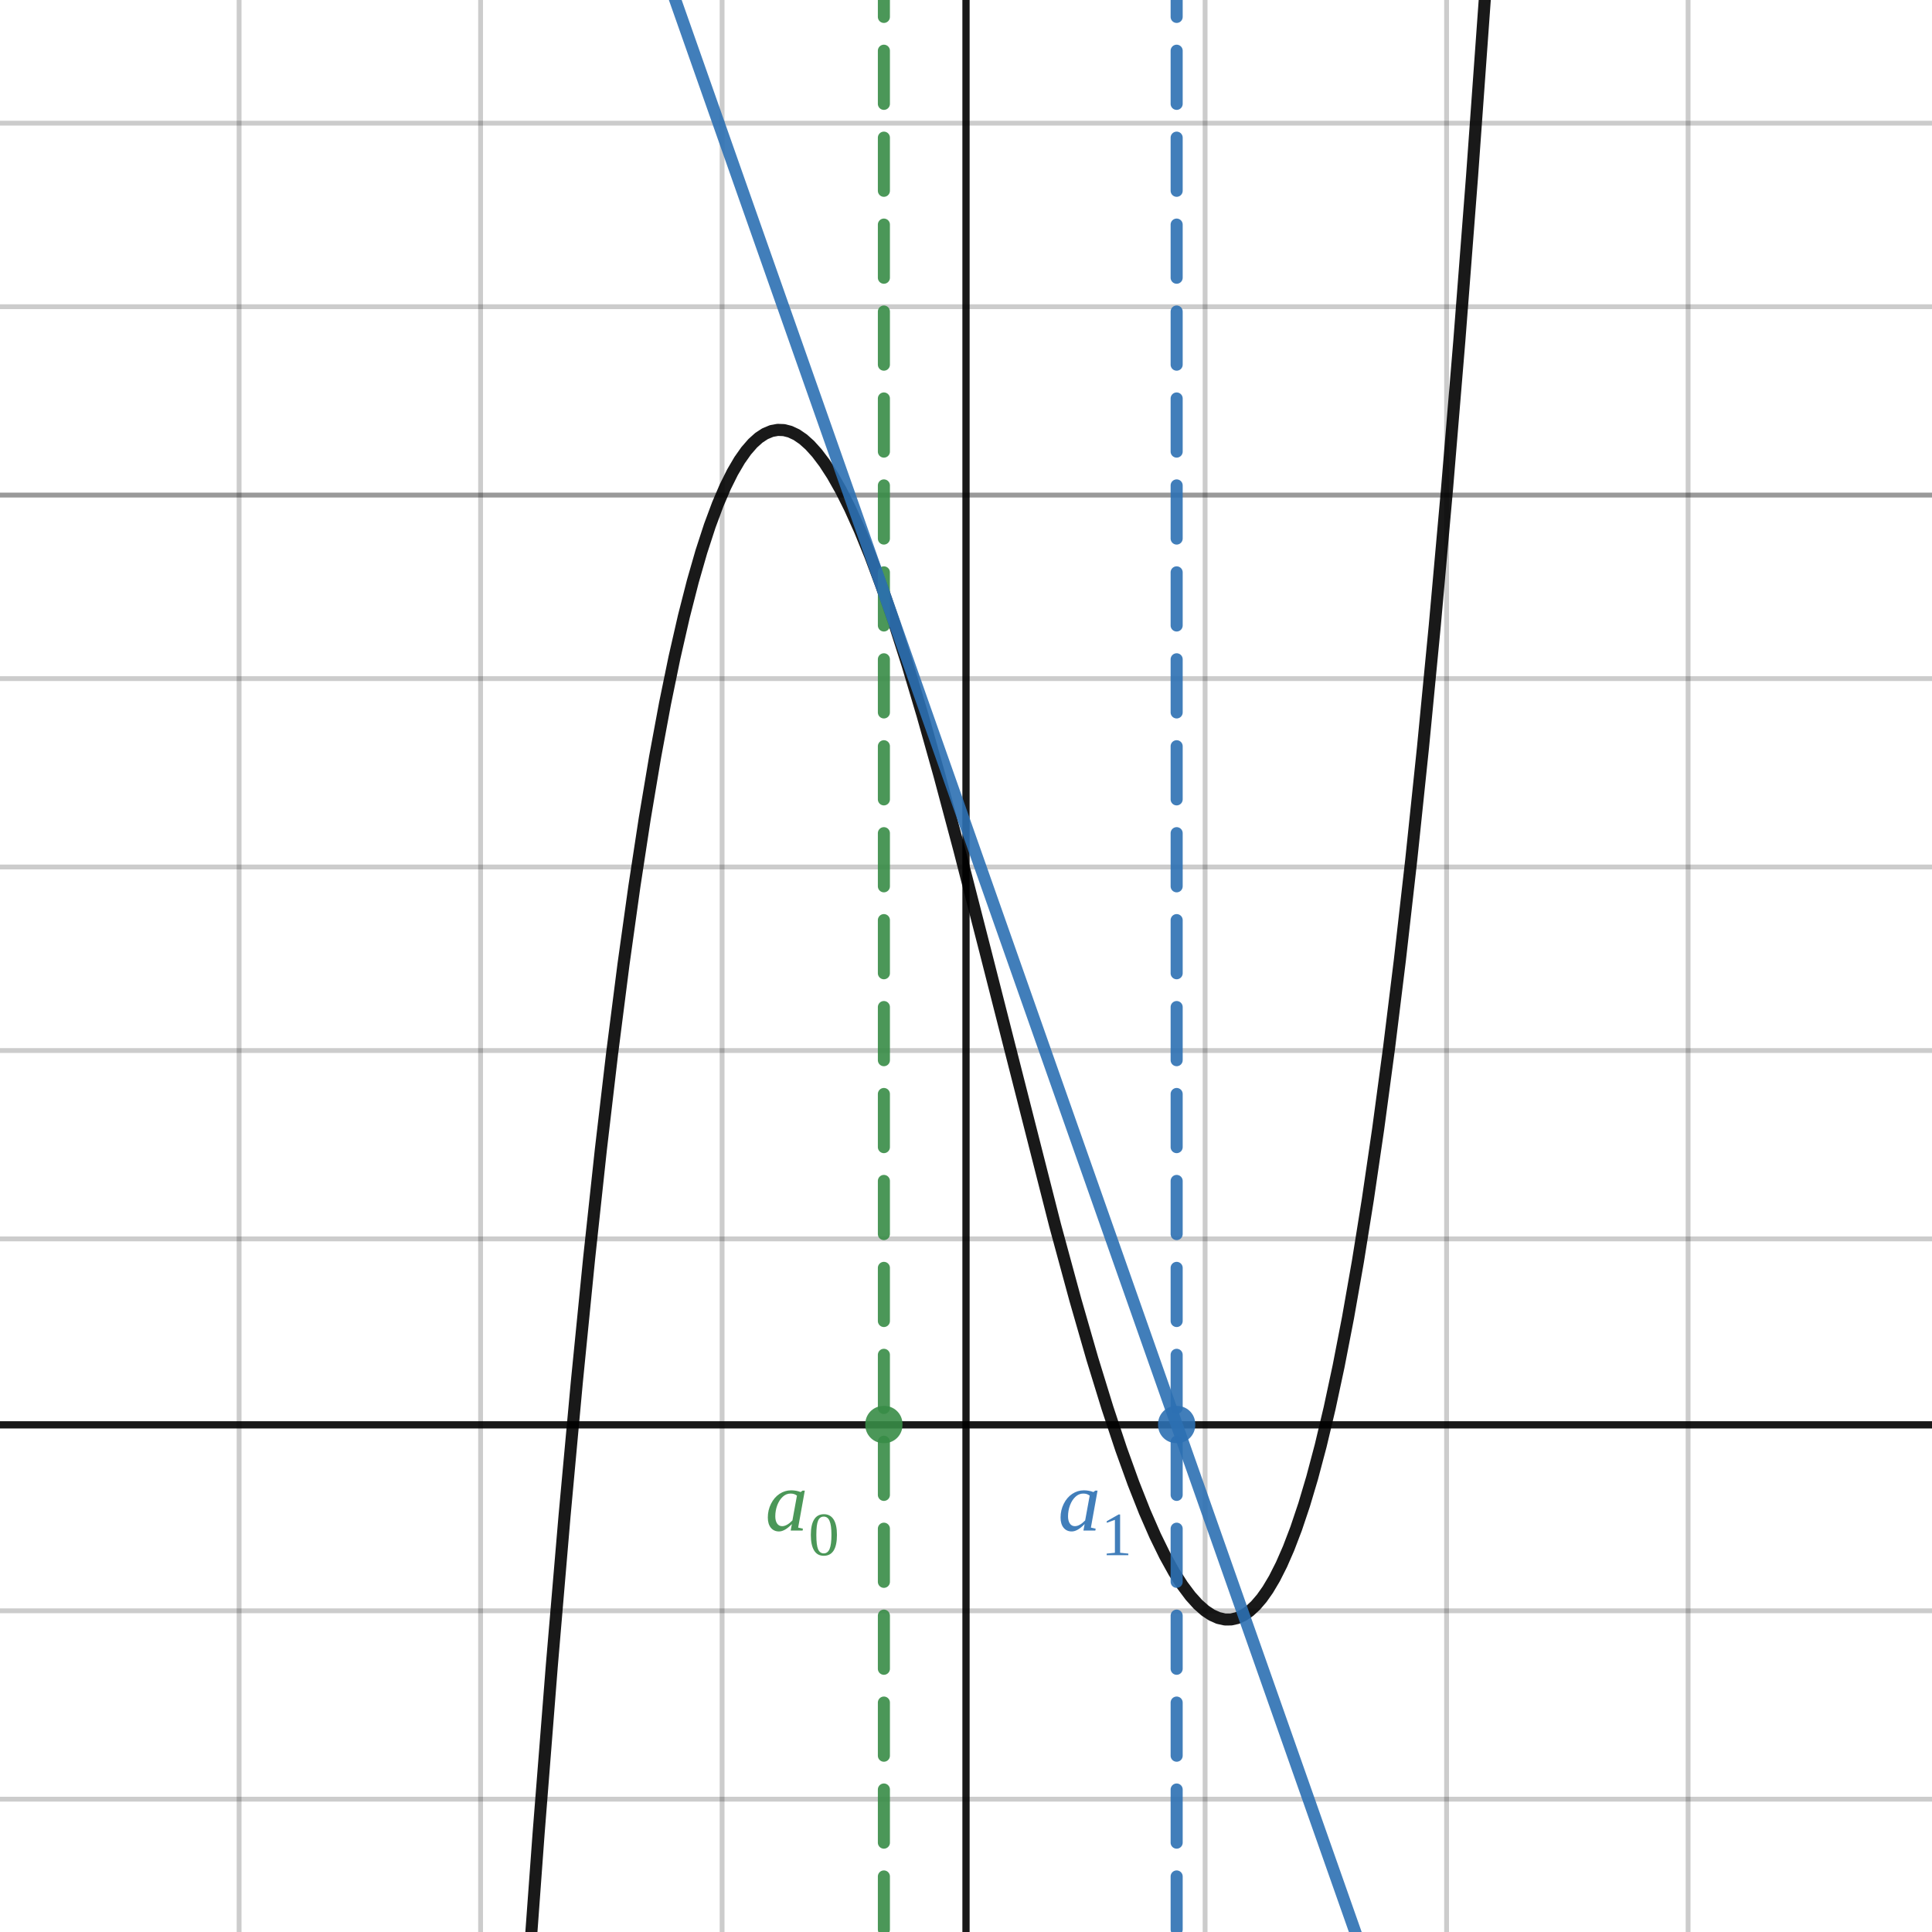
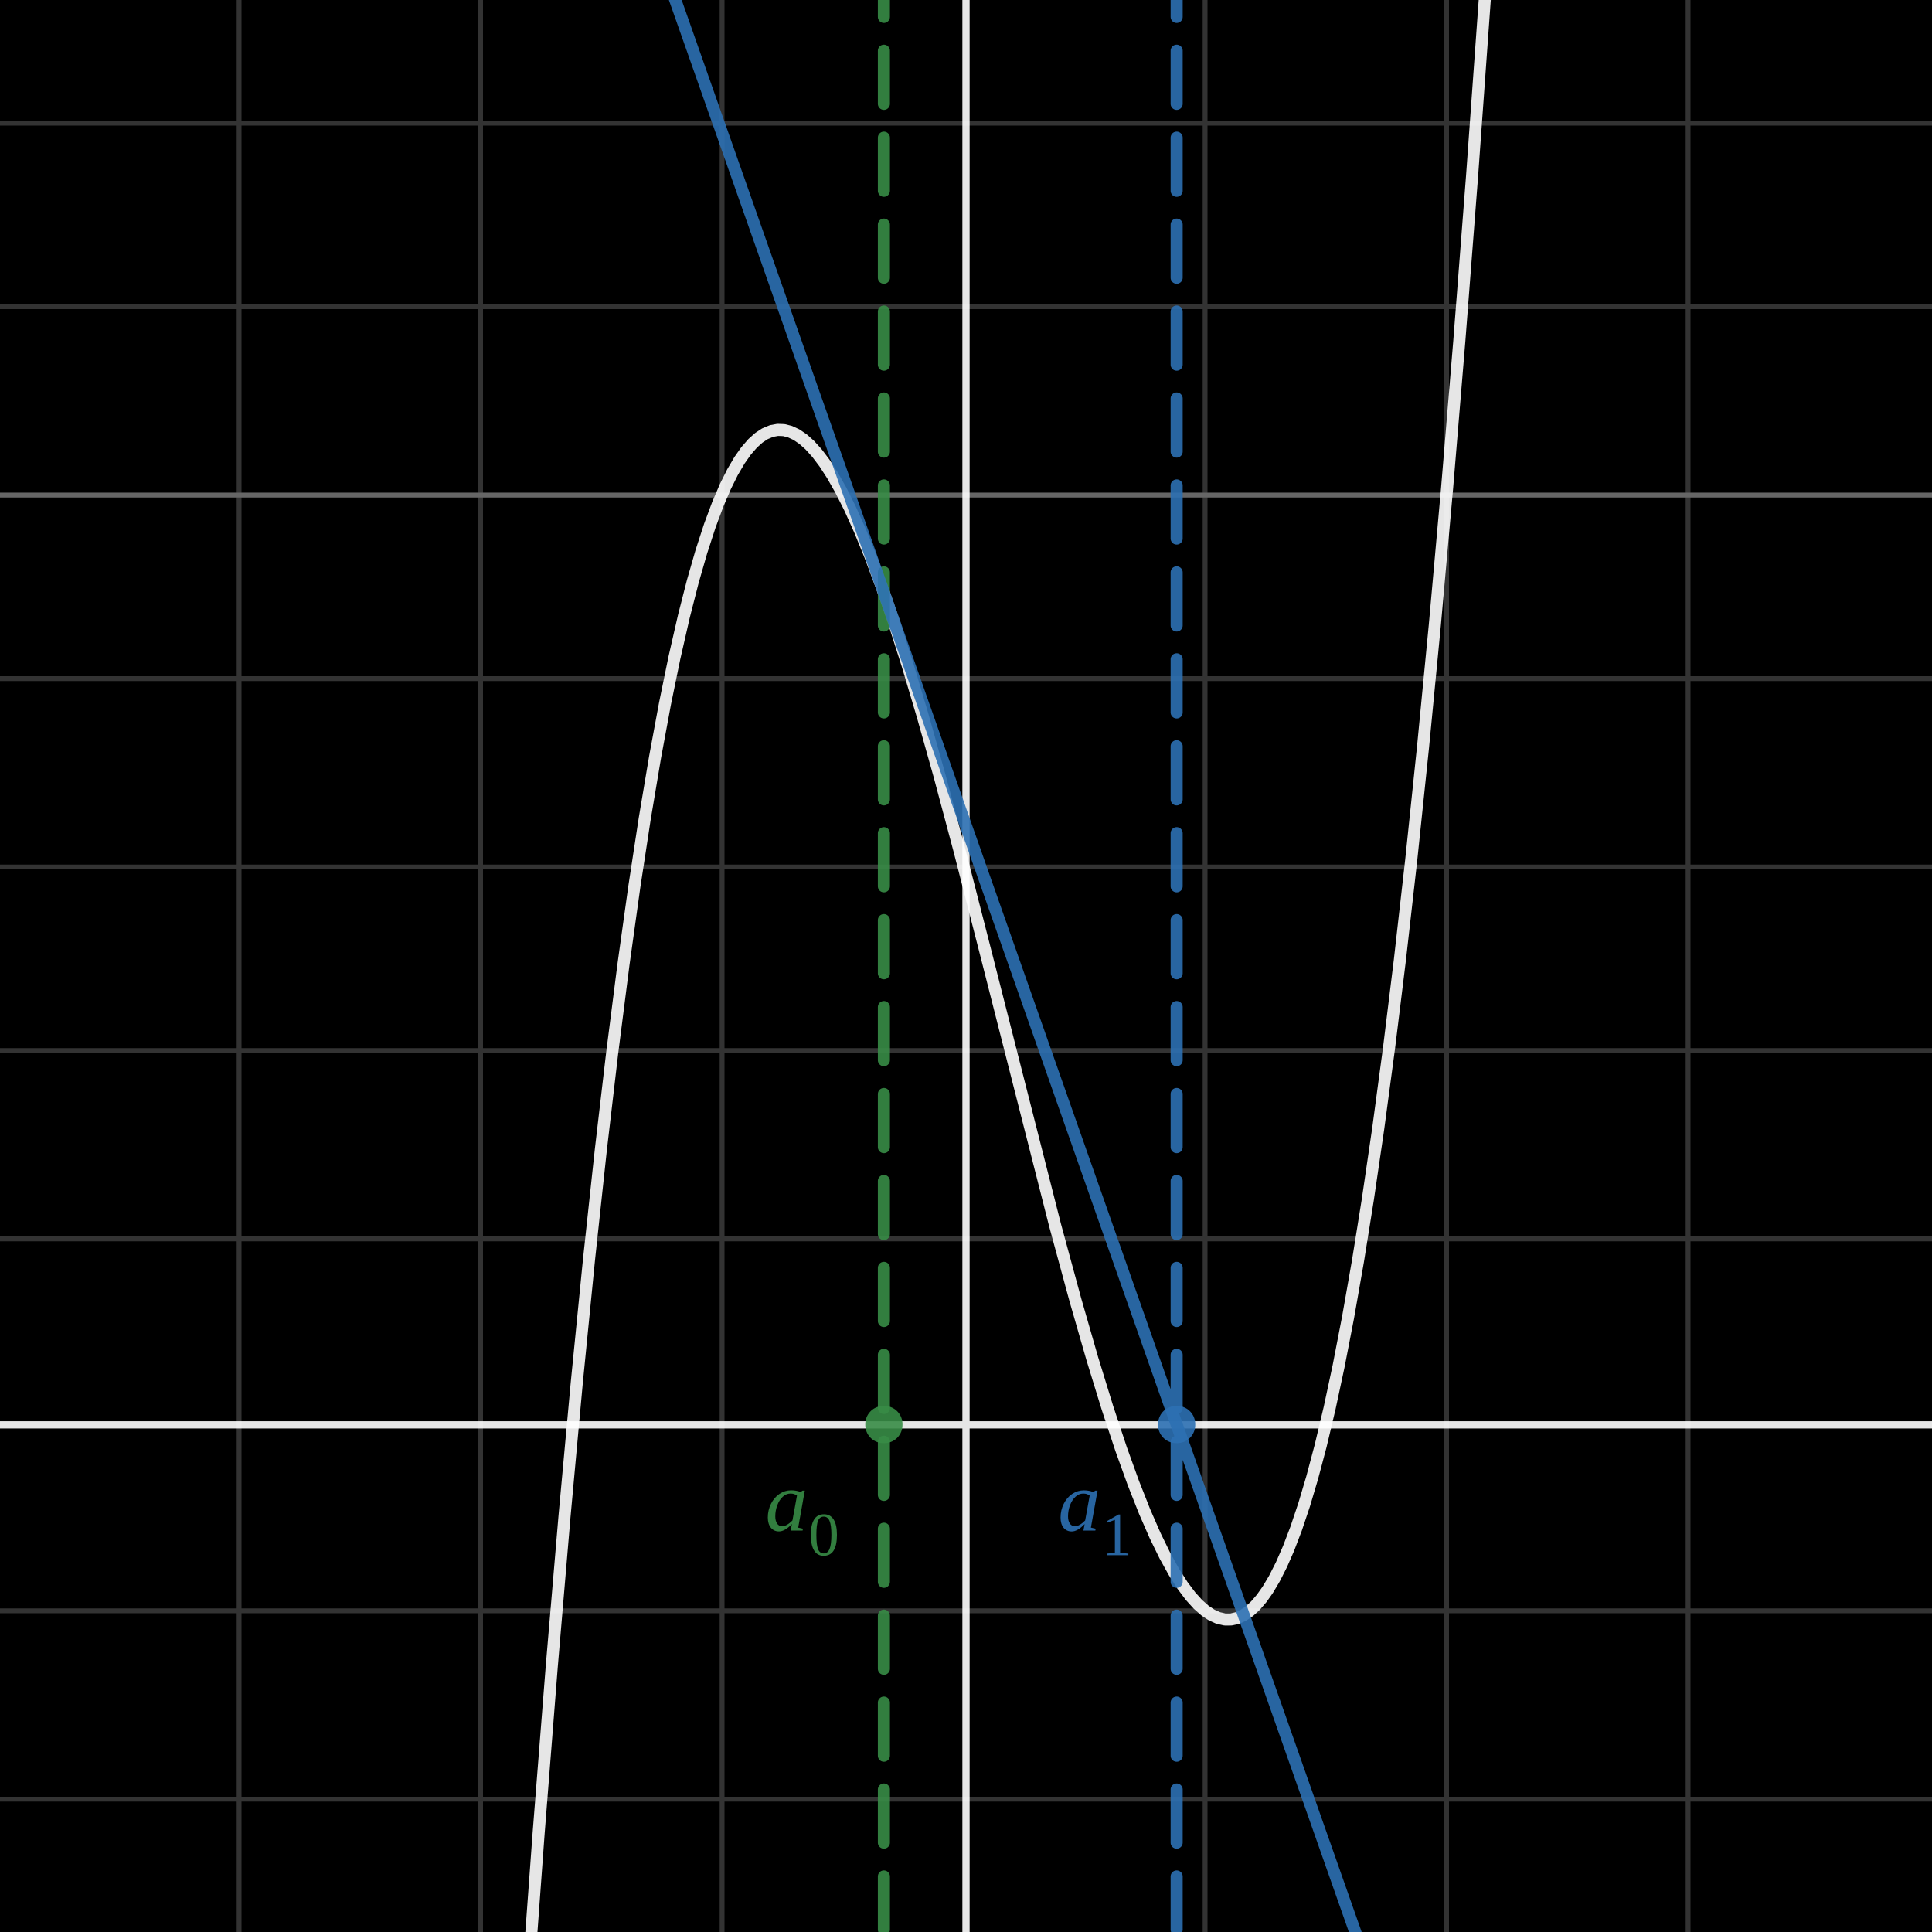
- <svg xmlns="http://www.w3.org/2000/svg" version="1.1" width="800" height="800">
-   <defs />
-   <g transform="scale(2,2)">
-     <g id="background-a092dee0">
-       <rect fill="white" stroke="none" x="0" y="0" width="400" height="400" class="dcg-svg-background" />
+ <svg xmlns="http://www.w3.org/2000/svg" width="800" height="800">
+   <g style="display:inline">
+     <path fill="#fff" class="dcg-svg-background" d="M0 0h800v800H0z" style="fill:#000" />
+   </g>
+   <g style="display:inline">
+     <g style="stroke:#fff">
+       <path fill="none" stroke="#000" class="dcg-svg-axis-line" paint-order="fill stroke markers" d="M200 0v400M0 295h400" stroke-opacity=".9" stroke-miterlimit="10" stroke-width="1.5" style="stroke:#fff" transform="scale(2)" />
    </g>
-     <g id="background-images-a092dee0" />
-     <g id="graphpaper-a092dee0">
-       <g id="grid-a092dee0">
-         <g>
-           <path fill="none" stroke="rgb(0,0,0)" class="dcg-svg-minor-gridline" paint-order="fill stroke markers" d=" M -0.5 0 L -0.5 400" stroke-opacity="0.2" stroke-miterlimit="10" stroke-dasharray="" />
-           <path fill="none" stroke="rgb(0,0,0)" class="dcg-svg-minor-gridline" paint-order="fill stroke markers" d=" M 49.5 0 L 49.5 400" stroke-opacity="0.2" stroke-miterlimit="10" stroke-dasharray="" />
-           <path fill="none" stroke="rgb(0,0,0)" class="dcg-svg-minor-gridline" paint-order="fill stroke markers" d=" M 99.5 0 L 99.5 400" stroke-opacity="0.2" stroke-miterlimit="10" stroke-dasharray="" />
-           <path fill="none" stroke="rgb(0,0,0)" class="dcg-svg-minor-gridline" paint-order="fill stroke markers" d=" M 149.5 0 L 149.5 400" stroke-opacity="0.2" stroke-miterlimit="10" stroke-dasharray="" />
-           <path fill="none" stroke="rgb(0,0,0)" class="dcg-svg-minor-gridline" paint-order="fill stroke markers" d=" M 249.5 0 L 249.5 400" stroke-opacity="0.2" stroke-miterlimit="10" stroke-dasharray="" />
-           <path fill="none" stroke="rgb(0,0,0)" class="dcg-svg-minor-gridline" paint-order="fill stroke markers" d=" M 299.5 0 L 299.5 400" stroke-opacity="0.2" stroke-miterlimit="10" stroke-dasharray="" />
-           <path fill="none" stroke="rgb(0,0,0)" class="dcg-svg-minor-gridline" paint-order="fill stroke markers" d=" M 349.5 0 L 349.5 400" stroke-opacity="0.2" stroke-miterlimit="10" stroke-dasharray="" />
-           <path fill="none" stroke="rgb(0,0,0)" class="dcg-svg-minor-gridline" paint-order="fill stroke markers" d=" M 0 372.5 L 400 372.5" stroke-opacity="0.2" stroke-miterlimit="10" stroke-dasharray="" />
-           <path fill="none" stroke="rgb(0,0,0)" class="dcg-svg-minor-gridline" paint-order="fill stroke markers" d=" M 0 333.5 L 400 333.5" stroke-opacity="0.2" stroke-miterlimit="10" stroke-dasharray="" />
-           <path fill="none" stroke="rgb(0,0,0)" class="dcg-svg-minor-gridline" paint-order="fill stroke markers" d=" M 0 256.5 L 400 256.5" stroke-opacity="0.2" stroke-miterlimit="10" stroke-dasharray="" />
-           <path fill="none" stroke="rgb(0,0,0)" class="dcg-svg-minor-gridline" paint-order="fill stroke markers" d=" M 0 217.5 L 400 217.5" stroke-opacity="0.2" stroke-miterlimit="10" stroke-dasharray="" />
-           <path fill="none" stroke="rgb(0,0,0)" class="dcg-svg-minor-gridline" paint-order="fill stroke markers" d=" M 0 179.5 L 400 179.5" stroke-opacity="0.2" stroke-miterlimit="10" stroke-dasharray="" />
-           <path fill="none" stroke="rgb(0,0,0)" class="dcg-svg-minor-gridline" paint-order="fill stroke markers" d=" M 0 140.5 L 400 140.5" stroke-opacity="0.2" stroke-miterlimit="10" stroke-dasharray="" />
-           <path fill="none" stroke="rgb(0,0,0)" class="dcg-svg-minor-gridline" paint-order="fill stroke markers" d=" M 0 102.5 L 400 102.5" stroke-opacity="0.2" stroke-miterlimit="10" stroke-dasharray="" />
-           <path fill="none" stroke="rgb(0,0,0)" class="dcg-svg-minor-gridline" paint-order="fill stroke markers" d=" M 0 63.5 L 400 63.5" stroke-opacity="0.2" stroke-miterlimit="10" stroke-dasharray="" />
-           <path fill="none" stroke="rgb(0,0,0)" class="dcg-svg-minor-gridline" paint-order="fill stroke markers" d=" M 0 25.5 L 400 25.5" stroke-opacity="0.2" stroke-miterlimit="10" stroke-dasharray="" />
-           <path fill="none" stroke="rgb(0,0,0)" class="dcg-svg-major-gridline" paint-order="fill stroke markers" d=" M 0 102.5 L 400 102.5" stroke-opacity="0.25" stroke-miterlimit="10" stroke-dasharray="" />
-         </g>
-       </g>
-       <g id="axis-a092dee0">
-         <g id="yaxis-a092dee0">
-           <path fill="none" stroke="rgb(0,0,0)" class="dcg-svg-axis-line" paint-order="fill stroke markers" d=" M 200 0 L 200 400" stroke-opacity="0.9" stroke-miterlimit="10" stroke-width="1.5" stroke-dasharray="" />
-         </g>
-         <g id="xaxis-a092dee0">
-           <path fill="none" stroke="rgb(0,0,0)" class="dcg-svg-axis-line" paint-order="fill stroke markers" d=" M 0 295 L 400 295" stroke-opacity="0.9" stroke-miterlimit="10" stroke-width="1.5" stroke-dasharray="" />
-         </g>
-         <g />
-       </g>
-     </g>
-     <g id="expressions-a092dee0">
-       <g id="sketch-a092dee0">
-         <path fill="#000000" stroke="none" paint-order="stroke fill markers" d="" fill-opacity="0.4" />
-         <g>
-           <path fill="none" stroke="#000000" class="dcg-svg-curve" paint-order="fill stroke markers" d=" M 109.617 405.5 L 109.617 405.5 L 111.512 379.599 L 114.246 344.882 L 116.883 313.858 L 119.422 286.194 L 121.961 260.639 L 124.402 237.999 L 126.746 217.995 L 129.09 199.64 L 131.336 183.551 L 133.484 169.498 L 135.633 156.715 L 137.684 145.664 L 139.637 136.154 L 141.59 127.606 L 143.445 120.352 L 145.203 114.237 L 146.961 108.837 L 148.621 104.377 L 150.184 100.731 L 151.648 97.786 L 153.113 95.286 L 154.48 93.346 L 155.848 91.775 L 157.117 90.637 L 158.387 89.803 L 159.754 89.233 L 161.023 89.002 L 162.293 89.05 L 163.562 89.37 L 164.93 90.009 L 166.297 90.945 L 167.664 92.168 L 169.129 93.787 L 170.691 95.851 L 172.352 98.412 L 174.109 101.518 L 175.965 105.214 L 178.016 109.77 L 180.164 115.04 L 182.508 121.327 L 185.047 128.717 L 187.879 137.598 L 191.004 148.081 L 194.52 160.596 L 198.621 175.955 L 203.992 196.895 L 218.445 253.674 L 222.645 269.129 L 226.16 281.336 L 229.285 291.488 L 232.117 300.022 L 234.656 307.063 L 237 312.996 L 239.148 317.915 L 241.199 322.113 L 243.055 325.464 L 244.812 328.225 L 246.473 330.445 L 248.035 332.175 L 249.5 333.468 L 250.867 334.376 L 252.234 334.986 L 253.602 335.29 L 254.871 335.288 L 256.141 335.006 L 257.41 334.437 L 258.68 333.571 L 259.949 332.402 L 261.219 330.923 L 262.488 329.125 L 263.855 326.825 L 265.32 323.93 L 266.785 320.579 L 268.348 316.488 L 270.008 311.542 L 271.668 305.963 L 273.426 299.345 L 275.281 291.546 L 277.137 282.888 L 279.09 272.82 L 281.141 261.167 L 283.191 248.372 L 285.34 233.711 L 287.586 216.967 L 289.832 198.735 L 292.176 178.078 L 294.617 154.737 L 297.059 129.483 L 299.598 101.13 L 302.137 70.59 L 304.773 36.493 L 307.508 -1.501 L 307.776 -5.5" stroke-linecap="round" stroke-linejoin="round" stroke-miterlimit="10" stroke-width="2.5" stroke-opacity="0.9" stroke-dasharray="" />
-         </g>
-       </g>
-       <g id="sketch-a092dee0">
-         <path fill="#388c46" stroke="none" paint-order="stroke fill markers" d="" fill-opacity="0.4" />
-         <g>
-           <path fill="none" stroke="#388c46" class="dcg-svg-curve" paint-order="fill stroke markers" d=" M 183 399.5 L 183 388.5 M 183 381.5 L 183 370.5 M 183 363.5 L 183 352.5 M 183 345.5 L 183 334.5 M 183 327.5 L 183 316.5 M 183 309.5 L 183 298.5 M 183 291.5 L 183 280.5 M 183 273.5 L 183 262.5 M 183 255.5 L 183 244.5 M 183 237.5 L 183 226.5 M 183 219.5 L 183 208.5 M 183 201.5 L 183 190.5 M 183 183.5 L 183 172.5 M 183 165.5 L 183 154.5 M 183 147.5 L 183 136.5 M 183 129.5 L 183 118.5 M 183 111.5 L 183 100.5 M 183 93.5 L 183 82.5 M 183 75.5 L 183 64.5 M 183 57.5 L 183 46.5 M 183 39.5 L 183 28.5 M 183 21.5 L 183 10.5 M 183 3.5 L 183 -0.5" stroke-linecap="round" stroke-linejoin="round" stroke-miterlimit="10" stroke-width="2.5" stroke-opacity="0.9" stroke-dasharray="" />
-         </g>
-       </g>
-       <g id="sketch-a092dee0">
-         <path fill="none" stroke="#388c46" class="dcg-svg-point" paint-order="fill stroke markers" d=" M 182.9 294.833 L 182.9 295.033 L 183.1 295.033 L 183.1 294.833" stroke-linecap="round" stroke-linejoin="round" stroke-miterlimit="10" stroke-width="7.5" stroke-opacity="0.9" stroke-dasharray="" />
-       </g>
-       <g id="sketch-a092dee0">
-         <path fill="#2d70b3" stroke="none" paint-order="stroke fill markers" d="" fill-opacity="0.4" />
-         <g>
-           <path fill="none" stroke="#2d70b3" class="dcg-svg-curve" paint-order="fill stroke markers" d=" M 137.874 -5.5 L 137.874 -5.5 L 282.53 405.5" stroke-linecap="round" stroke-linejoin="round" stroke-miterlimit="10" stroke-width="2.5" stroke-opacity="0.9" stroke-dasharray="" />
-         </g>
-       </g>
-       <g id="sketch-a092dee0">
-         <path fill="#2d70b3" stroke="none" paint-order="stroke fill markers" d="" fill-opacity="0.4" />
-         <g>
-           <path fill="none" stroke="#2d70b3" class="dcg-svg-curve" paint-order="fill stroke markers" d=" M 243.614 399.5 L 243.614 388.5 M 243.614 381.5 L 243.614 370.5 M 243.614 363.5 L 243.614 352.5 M 243.614 345.5 L 243.614 334.5 M 243.614 327.5 L 243.614 316.5 M 243.614 309.5 L 243.614 298.5 M 243.614 291.5 L 243.614 280.5 M 243.614 273.5 L 243.614 262.5 M 243.614 255.5 L 243.614 244.5 M 243.614 237.5 L 243.614 226.5 M 243.614 219.5 L 243.614 208.5 M 243.614 201.5 L 243.614 190.5 M 243.614 183.5 L 243.614 172.5 M 243.614 165.5 L 243.614 154.5 M 243.614 147.5 L 243.614 136.5 M 243.614 129.5 L 243.614 118.5 M 243.614 111.5 L 243.614 100.5 M 243.614 93.5 L 243.614 82.5 M 243.614 75.5 L 243.614 64.5 M 243.614 57.5 L 243.614 46.5 M 243.614 39.5 L 243.614 28.5 M 243.614 21.5 L 243.614 10.5 M 243.614 3.5 L 243.614 -0.5" stroke-linecap="round" stroke-linejoin="round" stroke-miterlimit="10" stroke-width="2.5" stroke-opacity="0.9" stroke-dasharray="" />
-         </g>
-       </g>
-       <g id="sketch-a092dee0">
-         <path fill="none" stroke="#2d70b3" class="dcg-svg-point" paint-order="fill stroke markers" d=" M 243.514 294.833 L 243.514 295.033 L 243.714 295.033 L 243.714 294.833" stroke-linecap="round" stroke-linejoin="round" stroke-miterlimit="10" stroke-width="7.5" stroke-opacity="0.9" stroke-dasharray="" />
-       </g>
-     </g>
-     <g id="labels-a092dee0">
-       <g transform="rotate(0,0,0) translate(183.5,295.4332)">
-         <g class="dcg-svg-label">
-           <g transform="translate(-1027.062,-994.5113)">
-             <g>
-               <text fill="none" stroke="#FFF" font-family="Symbola, &quot;Times New Roman&quot;, serif" font-size="17.71px" font-style="normal" font-weight="400" text-decoration="normal" x="0" y="13.962" text-anchor="start" stroke-linecap="round" stroke-linejoin="round" stroke-miterlimit="2" stroke-width="3" stroke-opacity="0.9" stroke-dasharray="">"a" Subscript, 0 , Baseline</text>
-             </g>
-           </g>
-           <g transform="translate(-25.0625,5.48868)">
-             <g>
-               <text fill="none" stroke="#FFF" font-family="&quot;Times New Roman&quot;, Symbola, serif" font-size="17.71px" font-style="italic" font-weight="400" text-decoration="normal" x="0" y="15.962" text-anchor="start" stroke-linecap="round" stroke-linejoin="round" stroke-miterlimit="2" stroke-width="3" stroke-opacity="0.9" stroke-dasharray="">a</text>
-             </g>
-           </g>
-           <g transform="translate(-16.10938,16.45743)">
-             <g>
-               <text fill="none" stroke="#FFF" font-family="Symbola, &quot;Times New Roman&quot;, serif" font-size="12.751px" font-style="normal" font-weight="400" text-decoration="normal" x="0" y="10.093" text-anchor="start" stroke-linecap="round" stroke-linejoin="round" stroke-miterlimit="2" stroke-width="3" stroke-opacity="0.9" stroke-dasharray="">0</text>
-             </g>
-           </g>
-           <g transform="translate(-1027.062,-994.5113)">
-             <g>
-               <text fill="rgb(56, 140, 70)" stroke="none" font-family="Symbola, &quot;Times New Roman&quot;, serif" font-size="17.71px" font-style="normal" font-weight="400" text-decoration="normal" x="0" y="13.962" text-anchor="start" fill-opacity="0.9">"a" Subscript, 0 , Baseline</text>
-             </g>
-           </g>
-           <g transform="translate(-25.0625,5.48868)">
-             <g>
-               <text fill="rgb(56, 140, 70)" stroke="none" font-family="&quot;Times New Roman&quot;, Symbola, serif" font-size="17.71px" font-style="italic" font-weight="400" text-decoration="normal" x="0" y="15.962" text-anchor="start" fill-opacity="0.9">a</text>
-             </g>
-           </g>
-           <g transform="translate(-16.10938,16.45743)">
-             <g>
-               <text fill="rgb(56, 140, 70)" stroke="none" font-family="Symbola, &quot;Times New Roman&quot;, serif" font-size="12.751px" font-style="normal" font-weight="400" text-decoration="normal" x="0" y="10.093" text-anchor="start" fill-opacity="0.9">0</text>
-             </g>
-           </g>
-         </g>
-       </g>
-       <g transform="rotate(0,0,0) translate(244.1145,295.4332)">
-         <g class="dcg-svg-label">
-           <g transform="translate(-1027.068,-994.5113)">
-             <g>
-               <text fill="none" stroke="#FFF" font-family="Symbola, &quot;Times New Roman&quot;, serif" font-size="17.71px" font-style="normal" font-weight="400" text-decoration="normal" x="0" y="13.962" text-anchor="start" stroke-linecap="round" stroke-linejoin="round" stroke-miterlimit="2" stroke-width="3" stroke-opacity="0.9" stroke-dasharray="">"a" Subscript, 1 , Baseline</text>
-             </g>
-           </g>
-           <g transform="translate(-25.06759,5.48868)">
-             <g>
-               <text fill="none" stroke="#FFF" font-family="&quot;Times New Roman&quot;, Symbola, serif" font-size="17.71px" font-style="italic" font-weight="400" text-decoration="normal" x="0" y="15.962" text-anchor="start" stroke-linecap="round" stroke-linejoin="round" stroke-miterlimit="2" stroke-width="3" stroke-opacity="0.9" stroke-dasharray="">a</text>
-             </g>
-           </g>
-           <g transform="translate(-16.11447,16.45743)">
-             <g>
-               <text fill="none" stroke="#FFF" font-family="Symbola, &quot;Times New Roman&quot;, serif" font-size="12.751px" font-style="normal" font-weight="400" text-decoration="normal" x="0" y="10.093" text-anchor="start" stroke-linecap="round" stroke-linejoin="round" stroke-miterlimit="2" stroke-width="3" stroke-opacity="0.9" stroke-dasharray="">1</text>
-             </g>
-           </g>
-           <g transform="translate(-1027.068,-994.5113)">
-             <g>
-               <text fill="rgb(45, 112, 179)" stroke="none" font-family="Symbola, &quot;Times New Roman&quot;, serif" font-size="17.71px" font-style="normal" font-weight="400" text-decoration="normal" x="0" y="13.962" text-anchor="start" fill-opacity="0.9">"a" Subscript, 1 , Baseline</text>
-             </g>
-           </g>
-           <g transform="translate(-25.06759,5.48868)">
-             <g>
-               <text fill="rgb(45, 112, 179)" stroke="none" font-family="&quot;Times New Roman&quot;, Symbola, serif" font-size="17.71px" font-style="italic" font-weight="400" text-decoration="normal" x="0" y="15.962" text-anchor="start" fill-opacity="0.9">a</text>
-             </g>
-           </g>
-           <g transform="translate(-16.11447,16.45743)">
-             <g>
-               <text fill="rgb(45, 112, 179)" stroke="none" font-family="Symbola, &quot;Times New Roman&quot;, serif" font-size="12.751px" font-style="normal" font-weight="400" text-decoration="normal" x="0" y="10.093" text-anchor="start" fill-opacity="0.9">1</text>
-             </g>
-           </g>
-         </g>
-       </g>
+     <path fill="none" stroke="#000" class="dcg-svg-minor-gridline" paint-order="fill stroke markers" d="M-1 0v800M99 0v800M199 0v800M299 0v800M499 0v800M599 0v800M699 0v800M0 745h800M0 667h800M0 513h800M0 435h800M0 359h800M0 281h800M0 205h800M0 127h800M0 51h800" stroke-opacity=".2" stroke-miterlimit="10" stroke-width="2" style="stroke:#fff" />
+     <path fill="none" stroke="#000" class="dcg-svg-major-gridline" paint-order="fill stroke markers" d="M0 205h800" stroke-opacity=".25" stroke-miterlimit="10" stroke-width="2" style="stroke:#fff" />
+   </g>
+   <g style="display:inline">
+     <path fill="none" stroke="#000" class="dcg-svg-curve" paint-order="fill stroke markers" d="M109.617 405.5v0l1.895-25.901 2.734-34.717 2.637-31.024 2.539-27.664 2.539-25.555 2.441-22.64 2.344-20.004 2.344-18.355 2.246-16.089 2.148-14.053 2.149-12.783 2.05-11.051 1.954-9.51 1.953-8.548 1.855-7.254 1.758-6.115 1.758-5.4 1.66-4.46 1.563-3.646 1.464-2.945 1.465-2.5 1.367-1.94 1.368-1.571 1.27-1.138 1.269-.834 1.367-.57 1.27-.23 1.269.047 1.27.32 1.367.64 1.367.935 1.367 1.223 1.465 1.619 1.562 2.064 1.66 2.561 1.758 3.106 1.856 3.696 2.05 4.556 2.15 5.27 2.343 6.287 2.539 7.39 2.832 8.88 3.125 10.484 3.516 12.515 4.101 15.36 5.371 20.94 14.453 56.778 4.2 15.455 3.515 12.207 3.125 10.152 2.832 8.534 2.54 7.041 2.343 5.933 2.148 4.92 2.051 4.197 1.856 3.35 1.757 2.762 1.66 2.22 1.563 1.73 1.465 1.293 1.367.908 1.367.61 1.368.304 1.27-.002 1.269-.282 1.27-.57 1.269-.865 1.27-1.169 1.269-1.479 1.27-1.798 1.366-2.3 1.465-2.895 1.465-3.351 1.563-4.091 1.66-4.946 1.66-5.58 1.758-6.617 1.855-7.799 1.856-8.658 1.953-10.068 2.05-11.653 2.051-12.795 2.149-14.661 2.246-16.744 2.246-18.232 2.344-20.657 2.441-23.34 2.442-25.255 2.539-28.353 2.539-30.54 2.636-34.097 2.735-37.994.268-3.999" stroke-linecap="round" stroke-linejoin="round" stroke-miterlimit="10" stroke-width="2.5" stroke-opacity=".9" transform="scale(2)" style="stroke:#fff" />
+     <path fill="none" stroke="#388c46" class="dcg-svg-curve" paint-order="fill stroke markers" d="M366 799v-22m0-14v-22m0-14v-22m0-14v-22m0-14v-22m0-14v-22m0-14v-22m0-14v-22m0-14v-22m0-14v-22m0-14v-22m0-14v-22m0-14v-22m0-14v-22m0-14v-22m0-14v-22m0-14v-22m0-14v-22m0-14v-22m0-14V93m0-14V57m0-14V21m0-14v-8" stroke-linecap="round" stroke-linejoin="round" stroke-miterlimit="10" stroke-width="5" stroke-opacity=".9" />
+     <path fill="none" stroke="#388c46" class="dcg-svg-point" paint-order="fill stroke markers" d="M365.8 589.666v.4h.4v-.4" stroke-linecap="round" stroke-linejoin="round" stroke-miterlimit="10" stroke-width="15" stroke-opacity=".9" />
+     <path fill="none" stroke="#2d70b3" class="dcg-svg-curve" paint-order="fill stroke markers" d="M275.748-11h0L565.06 811M487.228 799v-22m0-14v-22m0-14v-22m0-14v-22m0-14v-22m0-14v-22m0-14v-22m0-14v-22m0-14v-22m0-14v-22m0-14v-22m0-14v-22m0-14v-22m0-14v-22m0-14v-22m0-14v-22m0-14v-22m0-14v-22m0-14v-22m0-14V93m0-14V57m0-14V21m0-14v-8" stroke-linecap="round" stroke-linejoin="round" stroke-miterlimit="10" stroke-width="5" stroke-opacity=".9" />
+     <path fill="none" stroke="#2d70b3" class="dcg-svg-point" paint-order="fill stroke markers" d="M487.028 589.666v.4h.4v-.4" stroke-linecap="round" stroke-linejoin="round" stroke-miterlimit="10" stroke-width="15" stroke-opacity=".9" />
+   </g>
+   <g style="display:inline">
+     <text fill="none" stroke="#FFF" font-family="Symbola, 'Times New Roman', serif" font-size="35.42" font-weight="400" text-decoration="normal" y="-1370.232" stroke-linecap="round" stroke-linejoin="round" stroke-miterlimit="2" stroke-width="6" stroke-opacity=".9" style="stroke:#000" x="-1687.125">"a" Subscript, 0 , Baseline</text>
+     <text fill="none" stroke="#FFF" font-family="Symbola, 'Times New Roman', serif" font-size="25.502" font-weight="400" text-decoration="normal" y="643.967" stroke-linecap="round" stroke-linejoin="round" stroke-miterlimit="2" stroke-width="6" stroke-opacity=".9" style="stroke:#000" x="334.781">0</text>
+     <text fill="#388c46" font-family="Symbola, 'Times New Roman', serif" font-size="35.42" font-weight="400" text-decoration="normal" y="-1370.232" fill-opacity=".9" style="stroke:#000;stroke-width:2" x="-1687.125">"a" Subscript, 0 , Baseline</text>
+     <text fill="#388c46" font-family="'Times New Roman', Symbola, serif" font-size="35.42" font-style="italic" font-weight="400" text-decoration="normal" y="633.768" fill-opacity=".9" style="stroke:none;stroke-width:2" x="316.875">a</text>
+     <text fill="#388c46" font-family="Symbola, 'Times New Roman', serif" font-size="25.502" font-weight="400" text-decoration="normal" y="643.967" fill-opacity=".9" style="stroke:none;stroke-width:2" x="334.781">0</text>
+     <g class="dcg-svg-label" style="stroke:#000" font-weight="400">
+       <text fill="none" stroke="#FFF" font-family="Symbola, 'Times New Roman', serif" font-size="17.71" text-decoration="normal" y="13.962" stroke-linecap="round" stroke-linejoin="round" stroke-miterlimit="2" stroke-width="3" stroke-opacity=".9" transform="matrix(2 0 0 2 -1565.906 -1398.156)" style="stroke:#000">"a" Subscript, 1 , Baseline</text>
+       <text fill="none" stroke="#FFF" font-family="'Times New Roman', Symbola, serif" font-size="17.71" font-style="italic" text-decoration="normal" y="15.962" stroke-linecap="round" stroke-linejoin="round" stroke-miterlimit="2" stroke-width="3" stroke-opacity=".9" transform="matrix(2 0 0 2 438.094 601.844)" style="stroke:#000">a</text>
+       <text fill="none" stroke="#FFF" font-family="Symbola, 'Times New Roman', serif" font-size="12.751" text-decoration="normal" y="10.093" stroke-linecap="round" stroke-linejoin="round" stroke-miterlimit="2" stroke-width="3" stroke-opacity=".9" transform="matrix(2 0 0 2 456 623.781)" style="stroke:#000">1</text>
+       <text fill="#2d70b3" font-family="Symbola, 'Times New Roman', serif" font-size="17.71" text-decoration="normal" y="13.962" fill-opacity=".9" transform="matrix(2 0 0 2 -1565.906 -1398.156)" style="stroke:#000">"a" Subscript, 1 , Baseline</text>
+       <text fill="#2d70b3" font-family="'Times New Roman', Symbola, serif" font-size="17.71" font-style="italic" text-decoration="normal" y="15.962" fill-opacity=".9" transform="matrix(2 0 0 2 438.094 601.844)" style="stroke:none">a</text>
+       <text fill="#2d70b3" font-family="Symbola, 'Times New Roman', serif" font-size="12.751" text-decoration="normal" y="10.093" fill-opacity=".9" transform="matrix(2 0 0 2 456 623.781)" style="stroke:none">1</text>
    </g>
  </g>
</svg>
